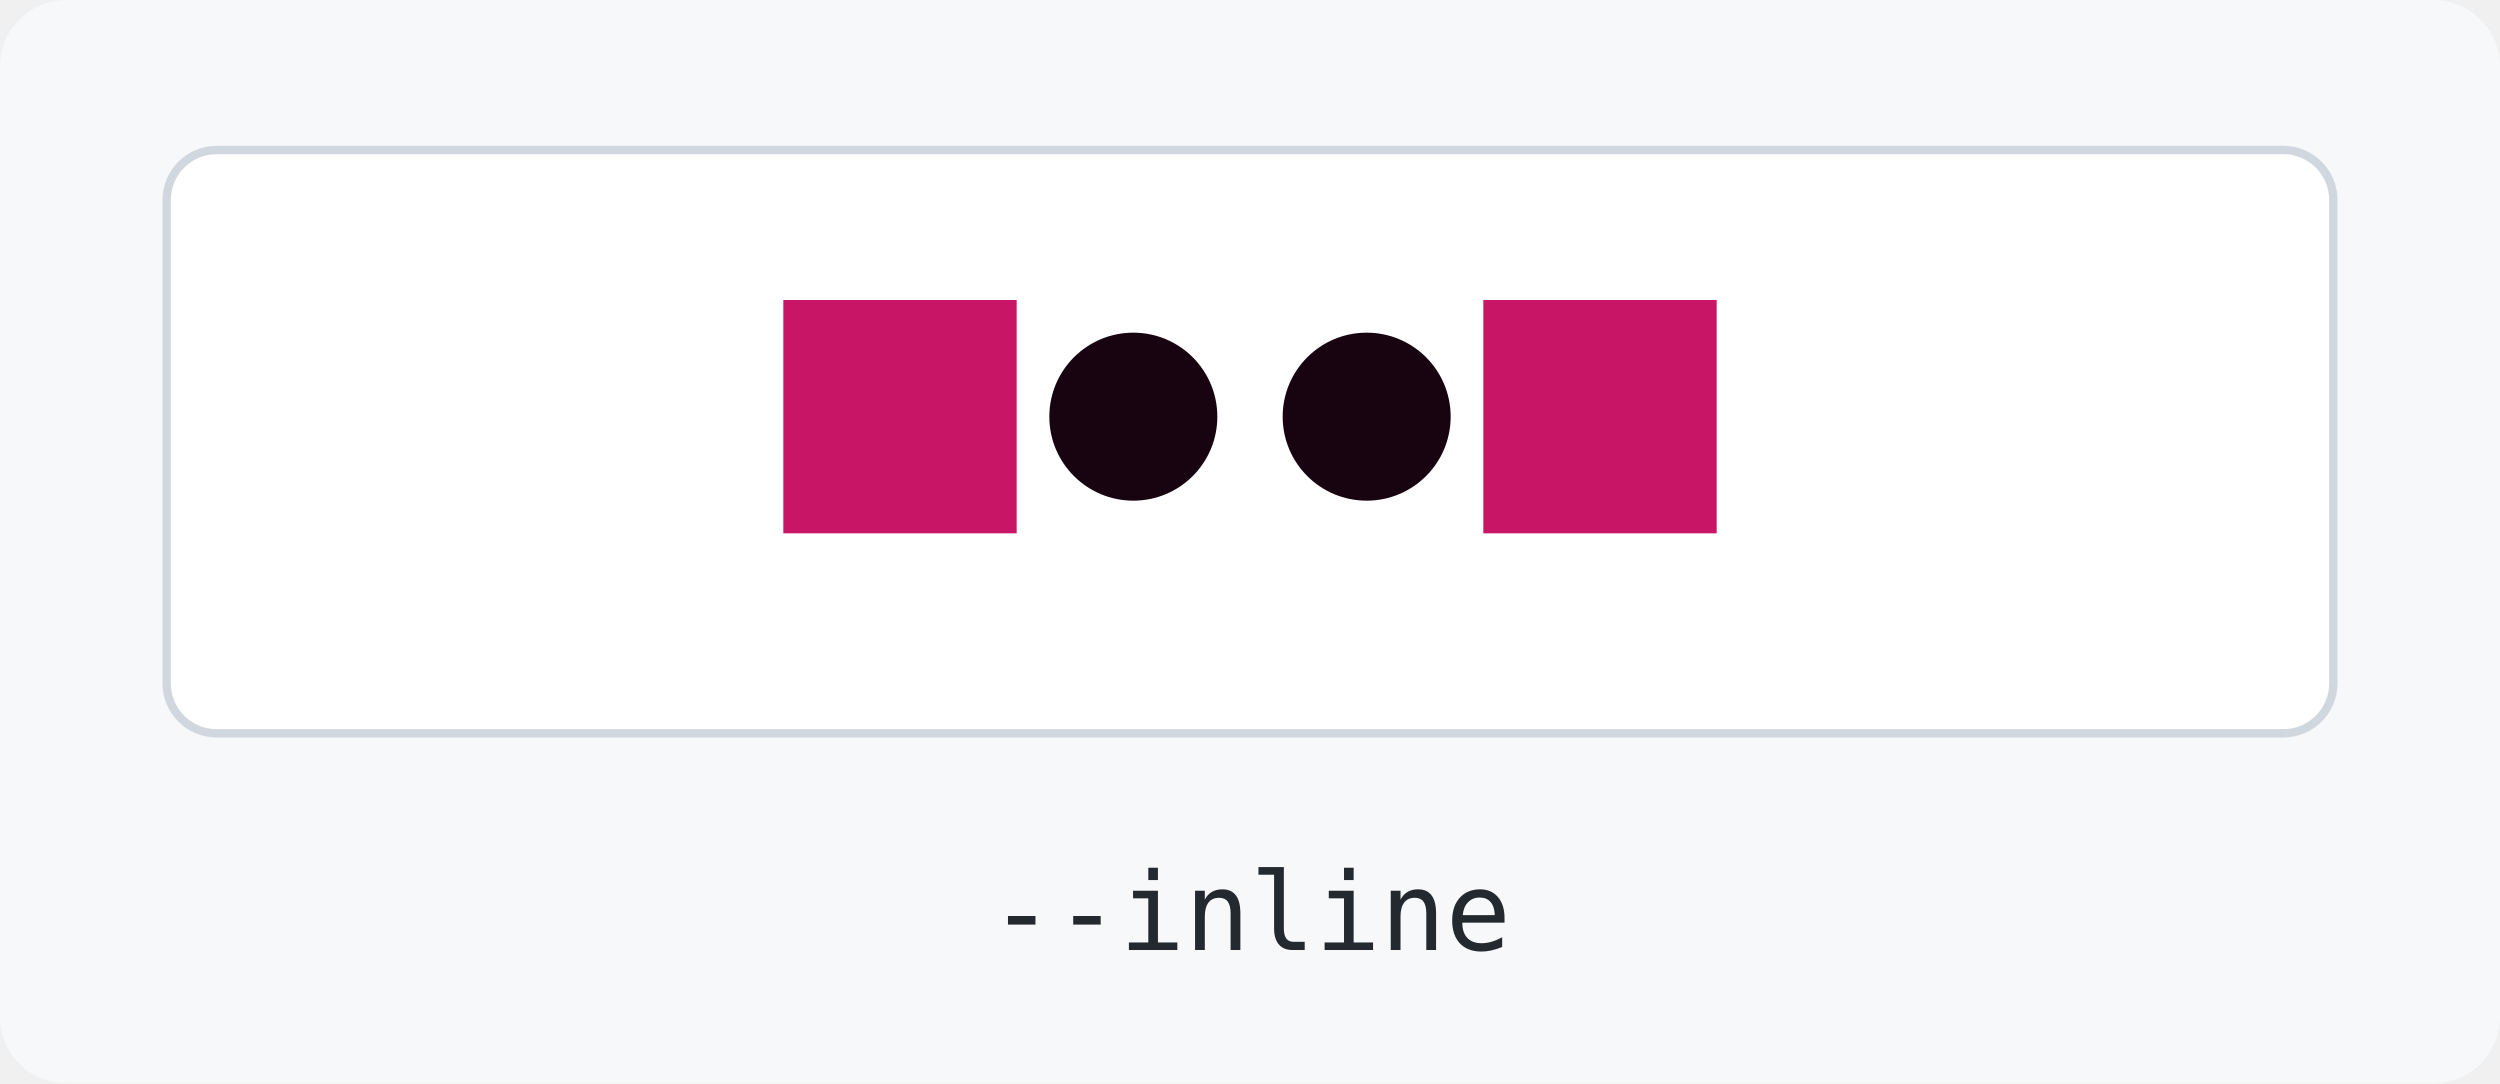
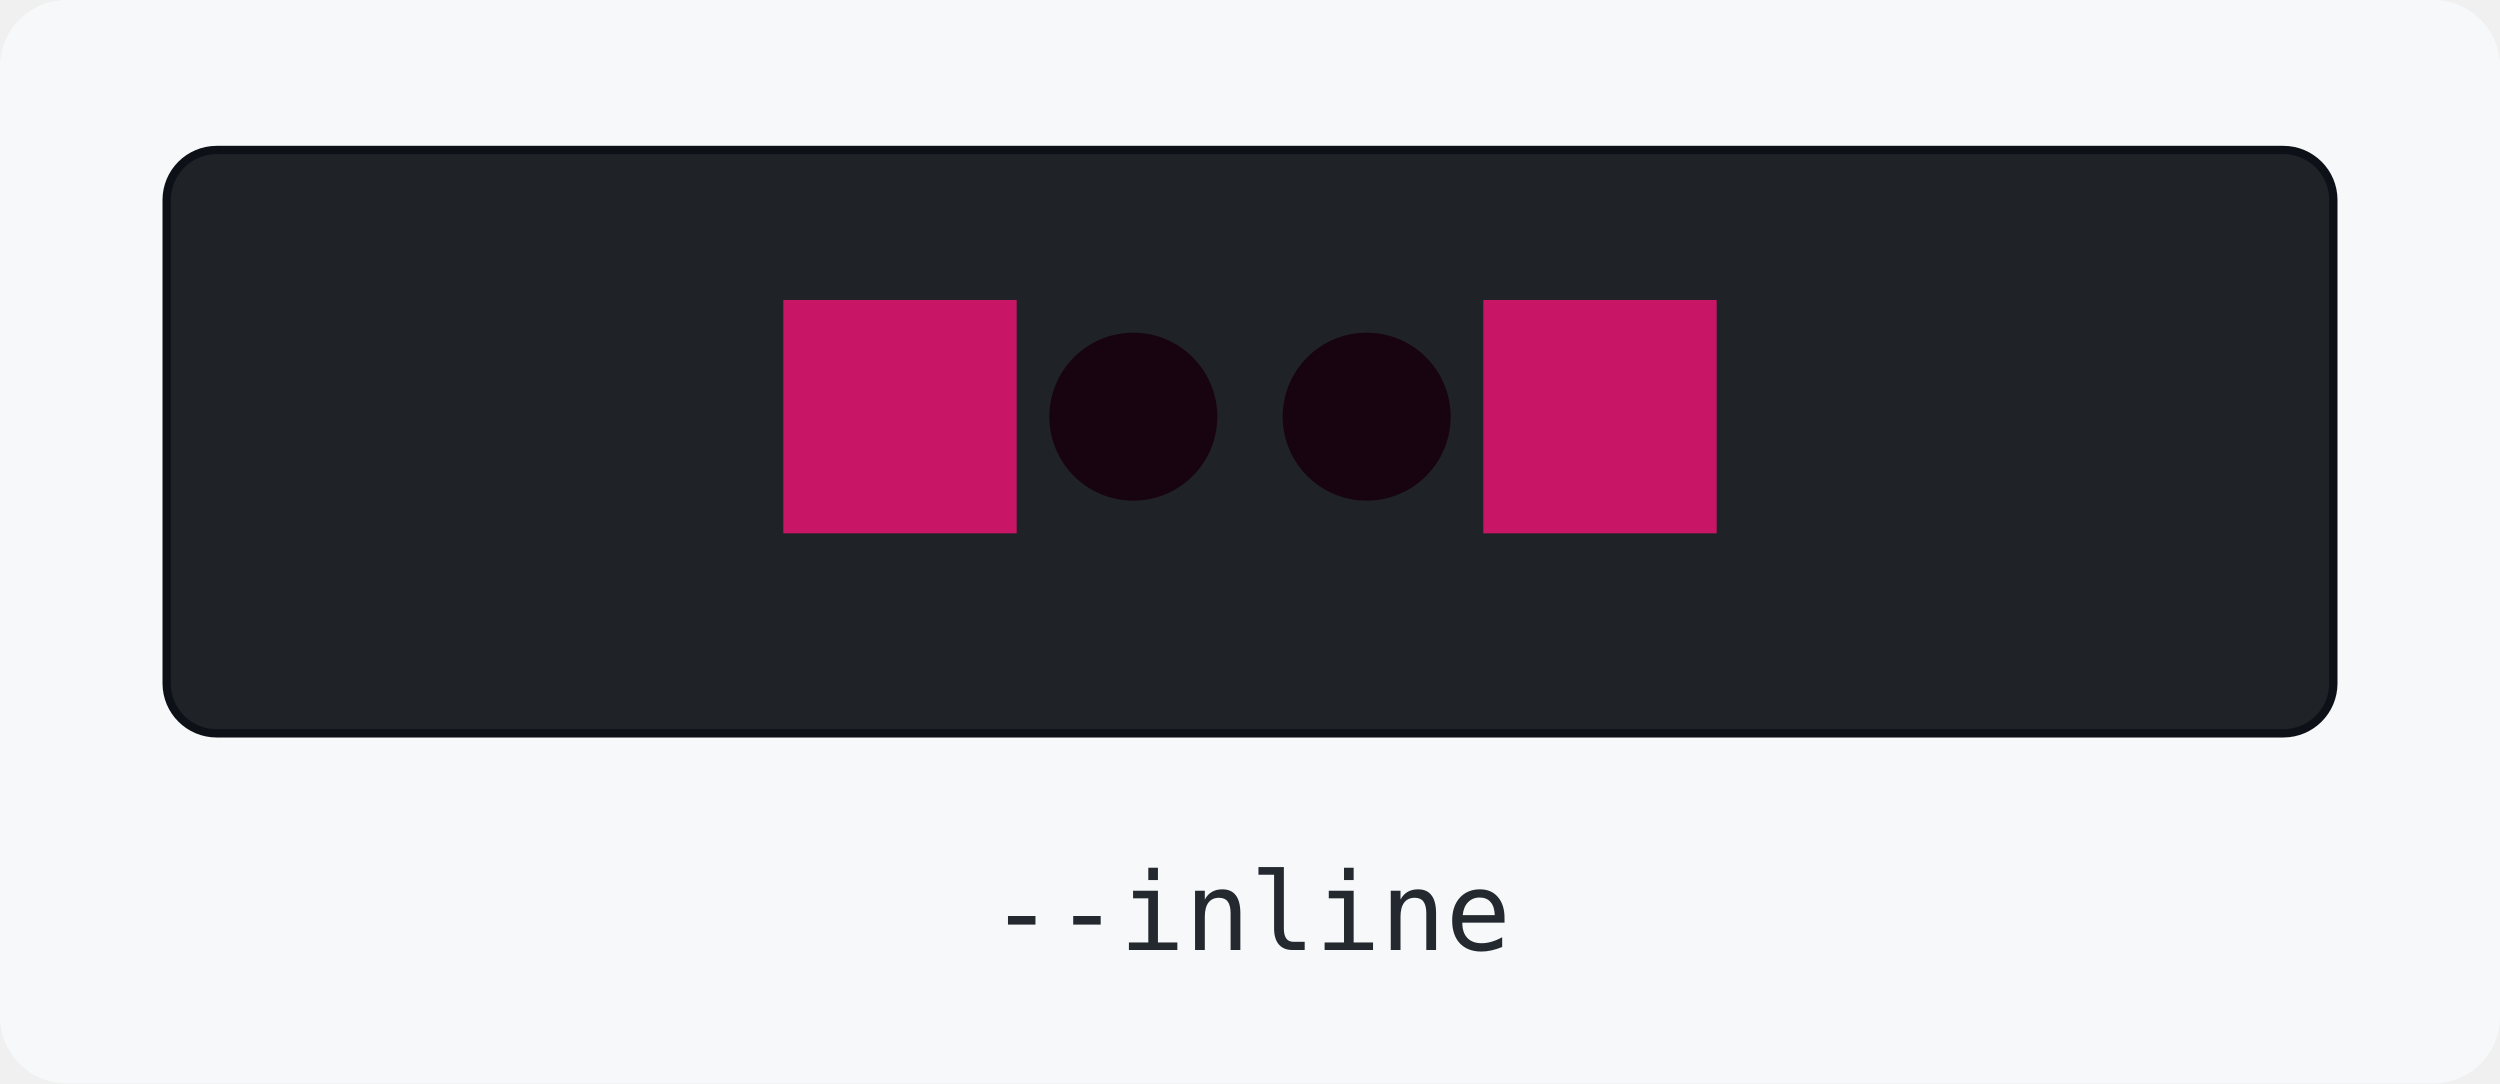
<svg xmlns="http://www.w3.org/2000/svg" width="300" height="130" viewBox="0 0 300 130" role="img" aria-label="inline --inline clingon">
  <rect width="300" height="130" rx="8" fill="#f6f8fa" />
-   <rect x="20" y="18" width="260" height="70" rx="6" fill="#ffffff" stroke="#d0d7de" />
+   <rect x="20" y="18" width="260" height="70" rx="6" fill="#1f2328" stroke="#0d1117" />
  <rect x="94" y="36" width="28" height="28" fill="#c91565" />
  <circle cx="136" cy="50" r="10.08" fill="#170410" />
  <circle cx="164" cy="50" r="10.08" fill="#170410" />
  <rect x="178" y="36" width="28" height="28" fill="#c91565" />
  <text x="150" y="114" text-anchor="middle" font-family="ui-monospace, SFMono-Regular, Menlo, Consolas, monospace" font-size="13" font-weight="400" fill="#24292f">--inline</text>
</svg>
